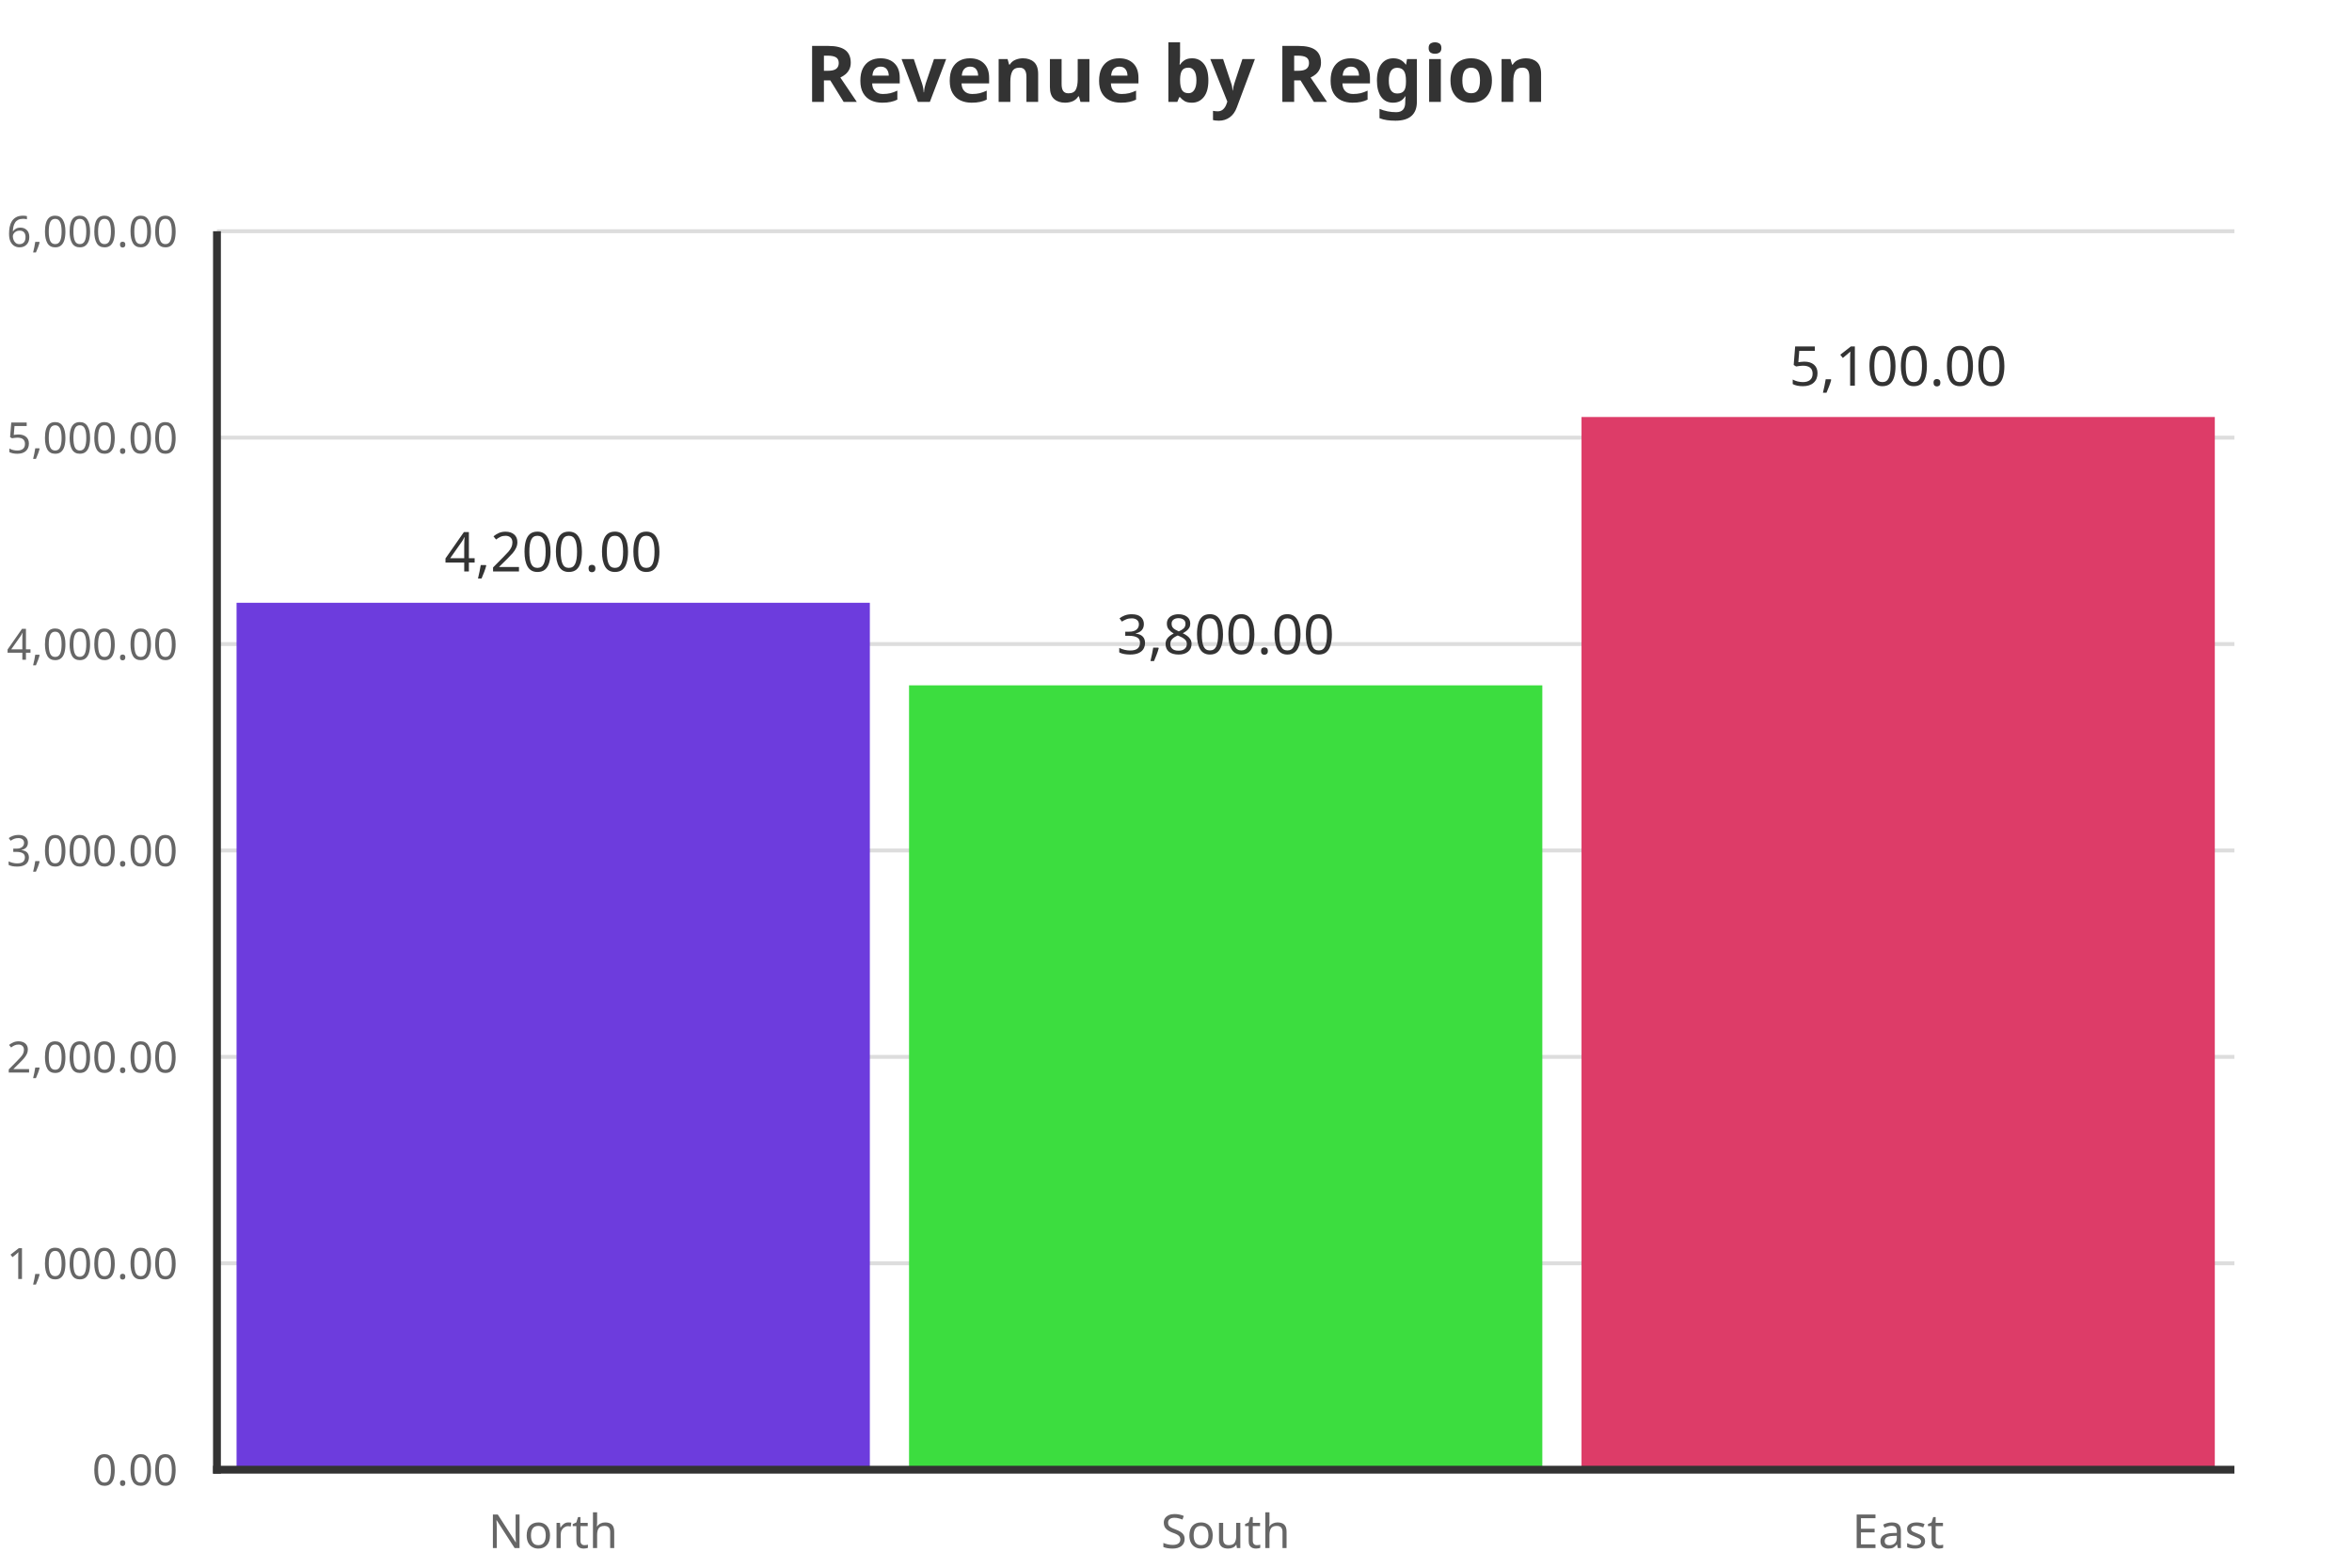
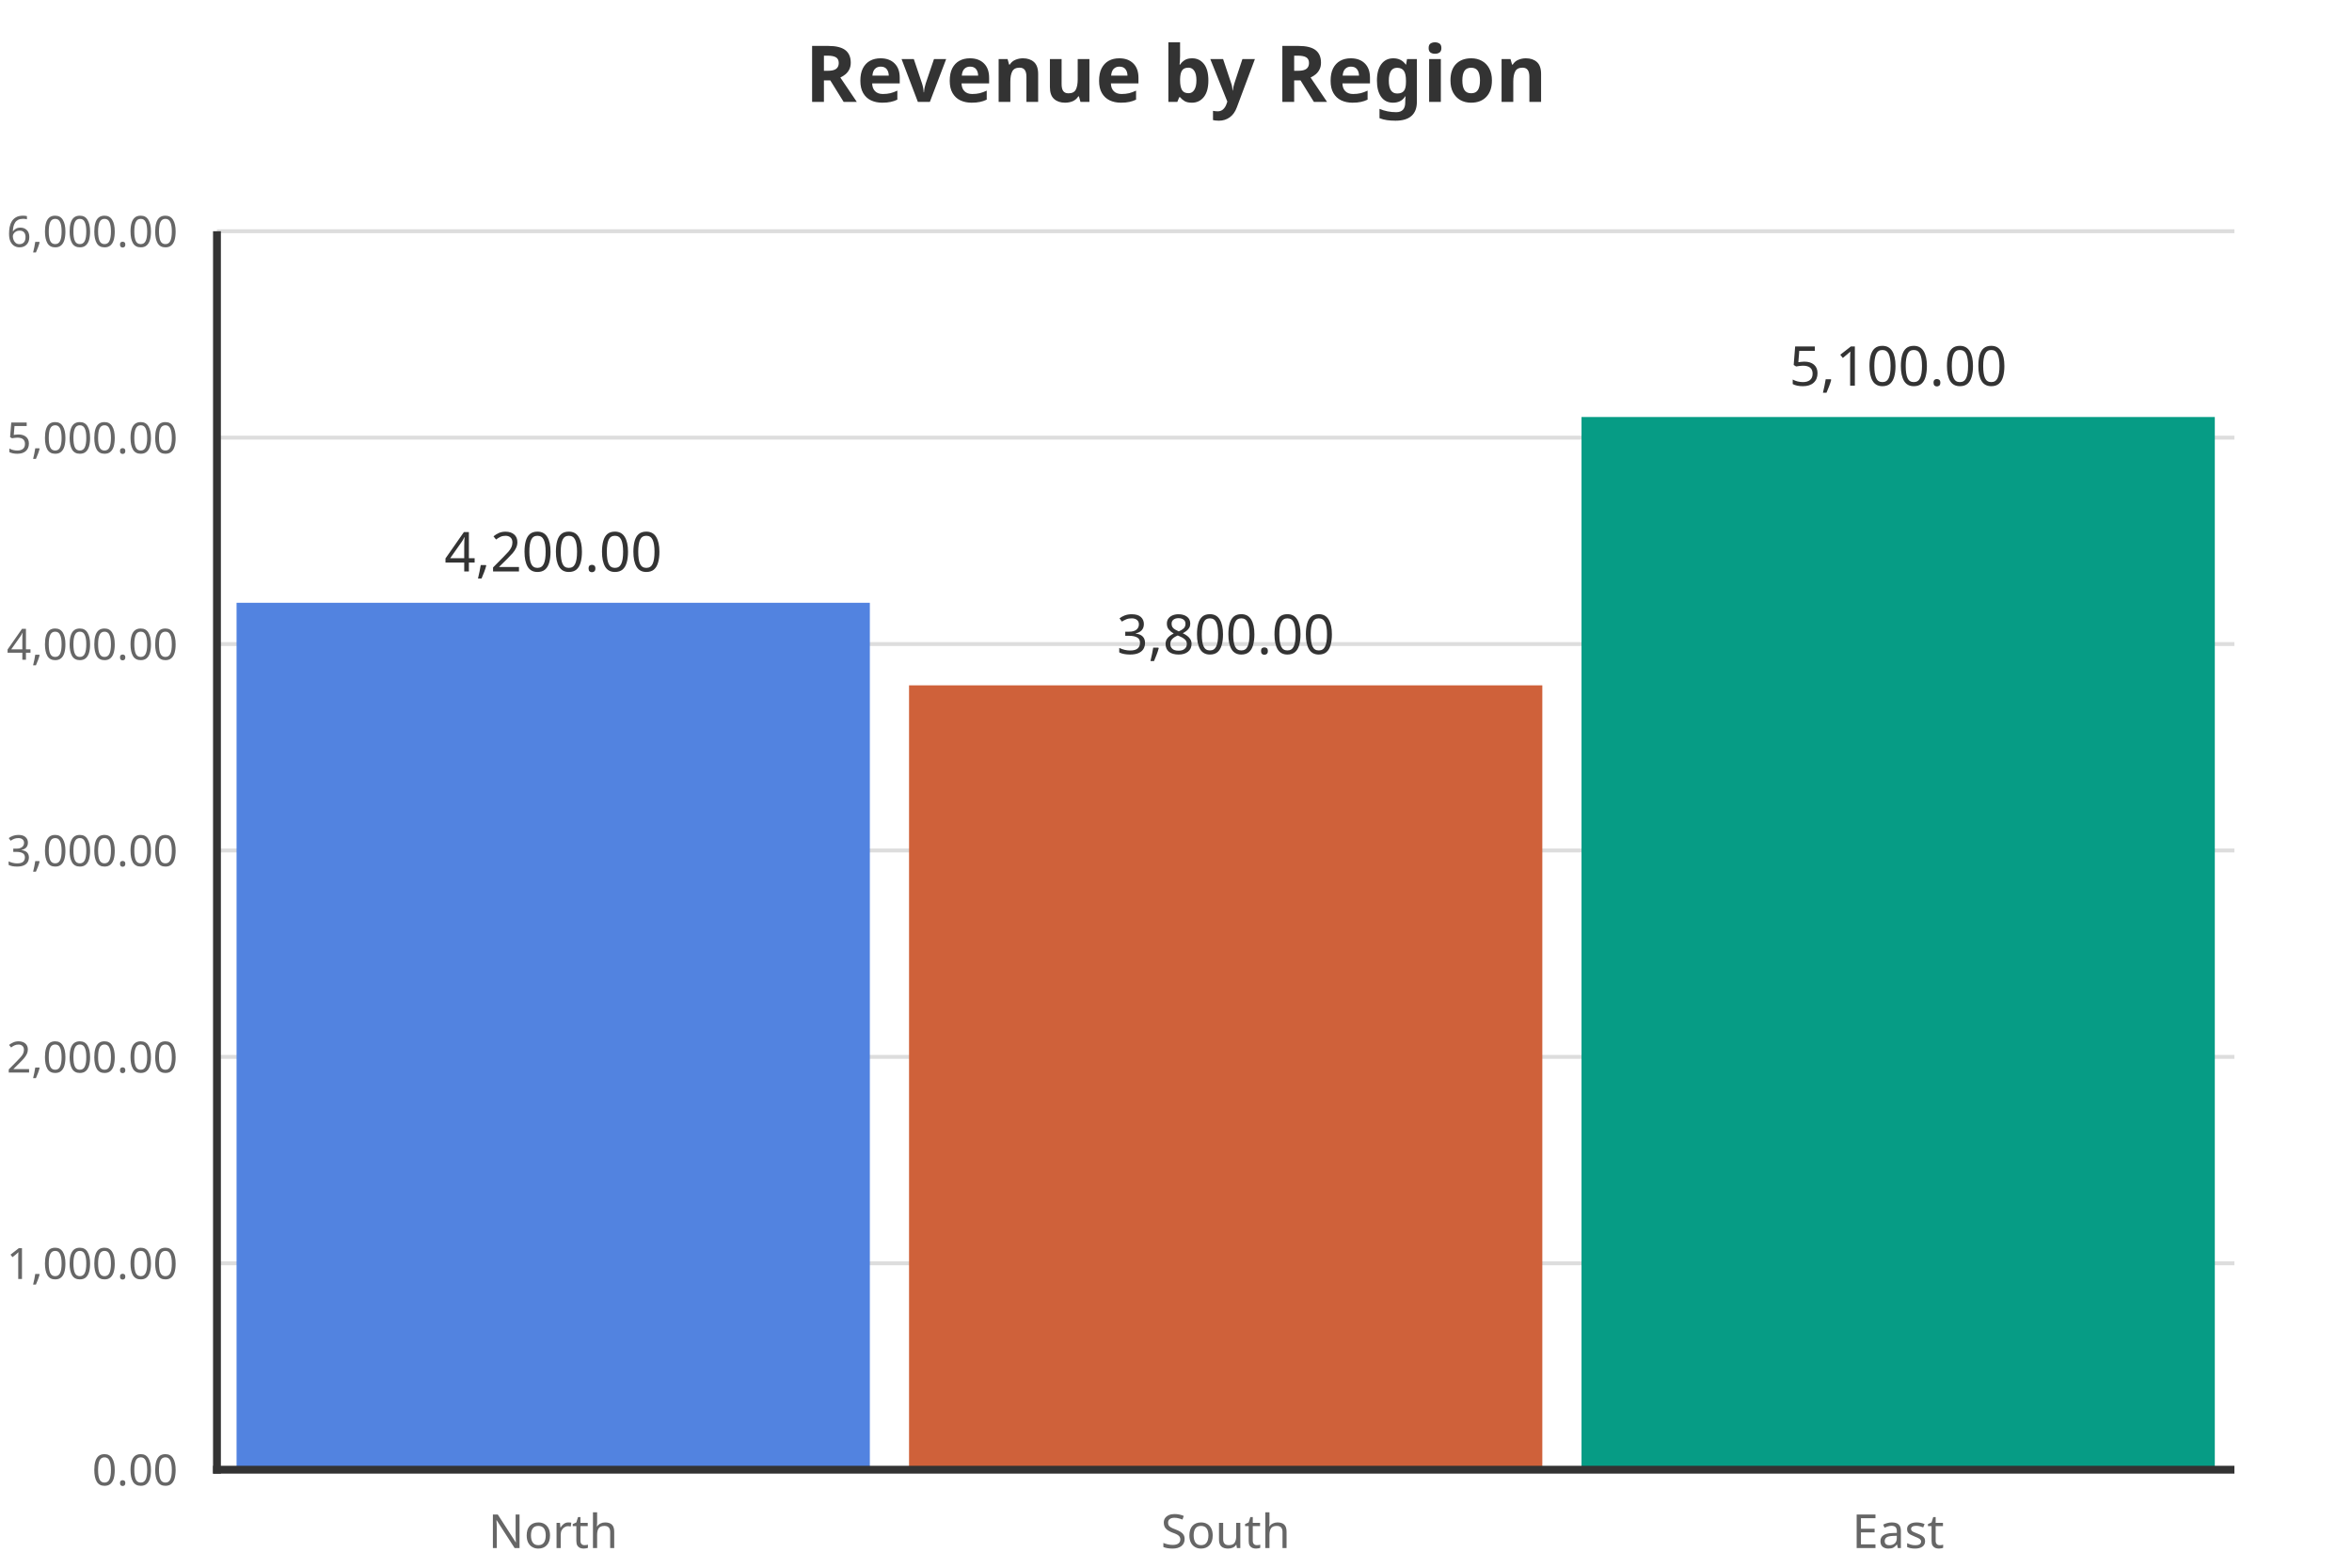
<svg xmlns="http://www.w3.org/2000/svg" preserveAspectRatio="xMidYMid meet" role="img" viewBox="0 0 600 400" aria-label="bar chart: Revenue by Region" aria-describedby="dc-desc-1" tabindex="0" part="chart" width="600" height="400">
  <g transform="translate(215.5713, 10)">
    <text part="title" x="84.429" y="16" text-anchor="middle" font-size="20" font-weight="bold" fill="#333" font-family="&quot;Segoe UI&quot;, Tahoma, Geneva, Verdana, sans-serif" font-style="" text-decoration="" letter-spacing="" opacity="">Revenue by Region</text>
  </g>
  <line part="grid-line" x1="55.348" y1="375" x2="570" y2="375" stroke="#ddd" stroke-width="1" stroke-dasharray="" />
  <line part="grid-line" x1="55.348" y1="322.333" x2="570" y2="322.333" stroke="#ddd" stroke-width="1" stroke-dasharray="" />
  <line part="grid-line" x1="55.348" y1="269.667" x2="570" y2="269.667" stroke="#ddd" stroke-width="1" stroke-dasharray="" />
  <line part="grid-line" x1="55.348" y1="217" x2="570" y2="217" stroke="#ddd" stroke-width="1" stroke-dasharray="" />
  <line part="grid-line" x1="55.348" y1="164.333" x2="570" y2="164.333" stroke="#ddd" stroke-width="1" stroke-dasharray="" />
  <line part="grid-line" x1="55.348" y1="111.667" x2="570" y2="111.667" stroke="#ddd" stroke-width="1" stroke-dasharray="" />
  <line part="grid-line" x1="55.348" y1="59" x2="570" y2="59" stroke="#ddd" stroke-width="1" stroke-dasharray="" />
-   <rect data-shape-kind="bar" x="60.348" y="153.8" width="161.551" height="221.2" fill="hsl(258.492, 70%, 55%)" stroke="none" stroke-width="0" style="cursor: default" data-shape-index="0" part="bar" />
-   <rect data-shape-kind="bar" x="231.898" y="174.867" width="161.551" height="200.133" fill="hsl(120.984, 70%, 55%)" stroke="none" stroke-width="0" style="cursor: default" data-shape-index="1" part="bar" />
-   <rect data-shape-kind="bar" x="403.449" y="106.4" width="161.551" height="268.6" fill="hsl(343.477, 70%, 55%)" stroke="none" stroke-width="0" style="cursor: default" data-shape-index="2" part="bar" />
+   <rect data-shape-kind="bar" x="60.348" y="153.8" width="161.551" height="221.2" fill="#5283e0" stroke="none" stroke-width="0" style="cursor: default" data-shape-index="0" part="bar" />
+   <rect data-shape-kind="bar" x="231.898" y="174.867" width="161.551" height="200.133" fill="#cf613a" stroke="none" stroke-width="0" style="cursor: default" data-shape-index="1" part="bar" />
+   <rect data-shape-kind="bar" x="403.449" y="106.4" width="161.551" height="268.6" fill="#069c85" stroke="none" stroke-width="0" style="cursor: default" data-shape-index="2" part="bar" />
  <text part="label" x="141.123" y="145.8" text-anchor="middle" font-size="14" fill="#333" font-family="&quot;Segoe UI&quot;, Tahoma, Geneva, Verdana, sans-serif">4,200.00</text>
  <text part="label" x="312.674" y="166.867" text-anchor="middle" font-size="14" fill="#333" font-family="&quot;Segoe UI&quot;, Tahoma, Geneva, Verdana, sans-serif">3,800.00</text>
  <text part="label" x="484.225" y="98.4" text-anchor="middle" font-size="14" fill="#333" font-family="&quot;Segoe UI&quot;, Tahoma, Geneva, Verdana, sans-serif">5,100.00</text>
  <line part="axis-line" stroke="#333" x1="55.348" y1="59" x2="55.348" y2="376" stroke-width="2" />
  <line part="axis-line" stroke="#333" x1="54.348" y1="375" x2="570" y2="375" stroke-width="2" />
  <text part="axis-label" text-anchor="end" fill="#666" x="45.348" y="379" font-size="11" font-family="&quot;Segoe UI&quot;, Tahoma, Geneva, Verdana, sans-serif">
                0.00
              </text>
  <text part="axis-label" text-anchor="end" fill="#666" x="45.348" y="326.333" font-size="11" font-family="&quot;Segoe UI&quot;, Tahoma, Geneva, Verdana, sans-serif">
                1,000.00
              </text>
  <text part="axis-label" text-anchor="end" fill="#666" x="45.348" y="273.667" font-size="11" font-family="&quot;Segoe UI&quot;, Tahoma, Geneva, Verdana, sans-serif">
                2,000.00
              </text>
  <text part="axis-label" text-anchor="end" fill="#666" x="45.348" y="221" font-size="11" font-family="&quot;Segoe UI&quot;, Tahoma, Geneva, Verdana, sans-serif">
                3,000.00
              </text>
  <text part="axis-label" text-anchor="end" fill="#666" x="45.348" y="168.333" font-size="11" font-family="&quot;Segoe UI&quot;, Tahoma, Geneva, Verdana, sans-serif">
                4,000.00
              </text>
  <text part="axis-label" text-anchor="end" fill="#666" x="45.348" y="115.667" font-size="11" font-family="&quot;Segoe UI&quot;, Tahoma, Geneva, Verdana, sans-serif">
                5,000.00
              </text>
  <text part="axis-label" text-anchor="end" fill="#666" x="45.348" y="63" font-size="11" font-family="&quot;Segoe UI&quot;, Tahoma, Geneva, Verdana, sans-serif">
                6,000.00
              </text>
  <text part="label" text-anchor="middle" x="141.123" y="395" font-size="12" font-weight="normal" fill="#666" font-family="&quot;Segoe UI&quot;, Tahoma, Geneva, Verdana, sans-serif">North</text>
  <text part="label" text-anchor="middle" x="312.674" y="395" font-size="12" font-weight="normal" fill="#666" font-family="&quot;Segoe UI&quot;, Tahoma, Geneva, Verdana, sans-serif">South</text>
  <text part="label" text-anchor="middle" x="484.225" y="395" font-size="12" font-weight="normal" fill="#666" font-family="&quot;Segoe UI&quot;, Tahoma, Geneva, Verdana, sans-serif">East</text>
</svg>
